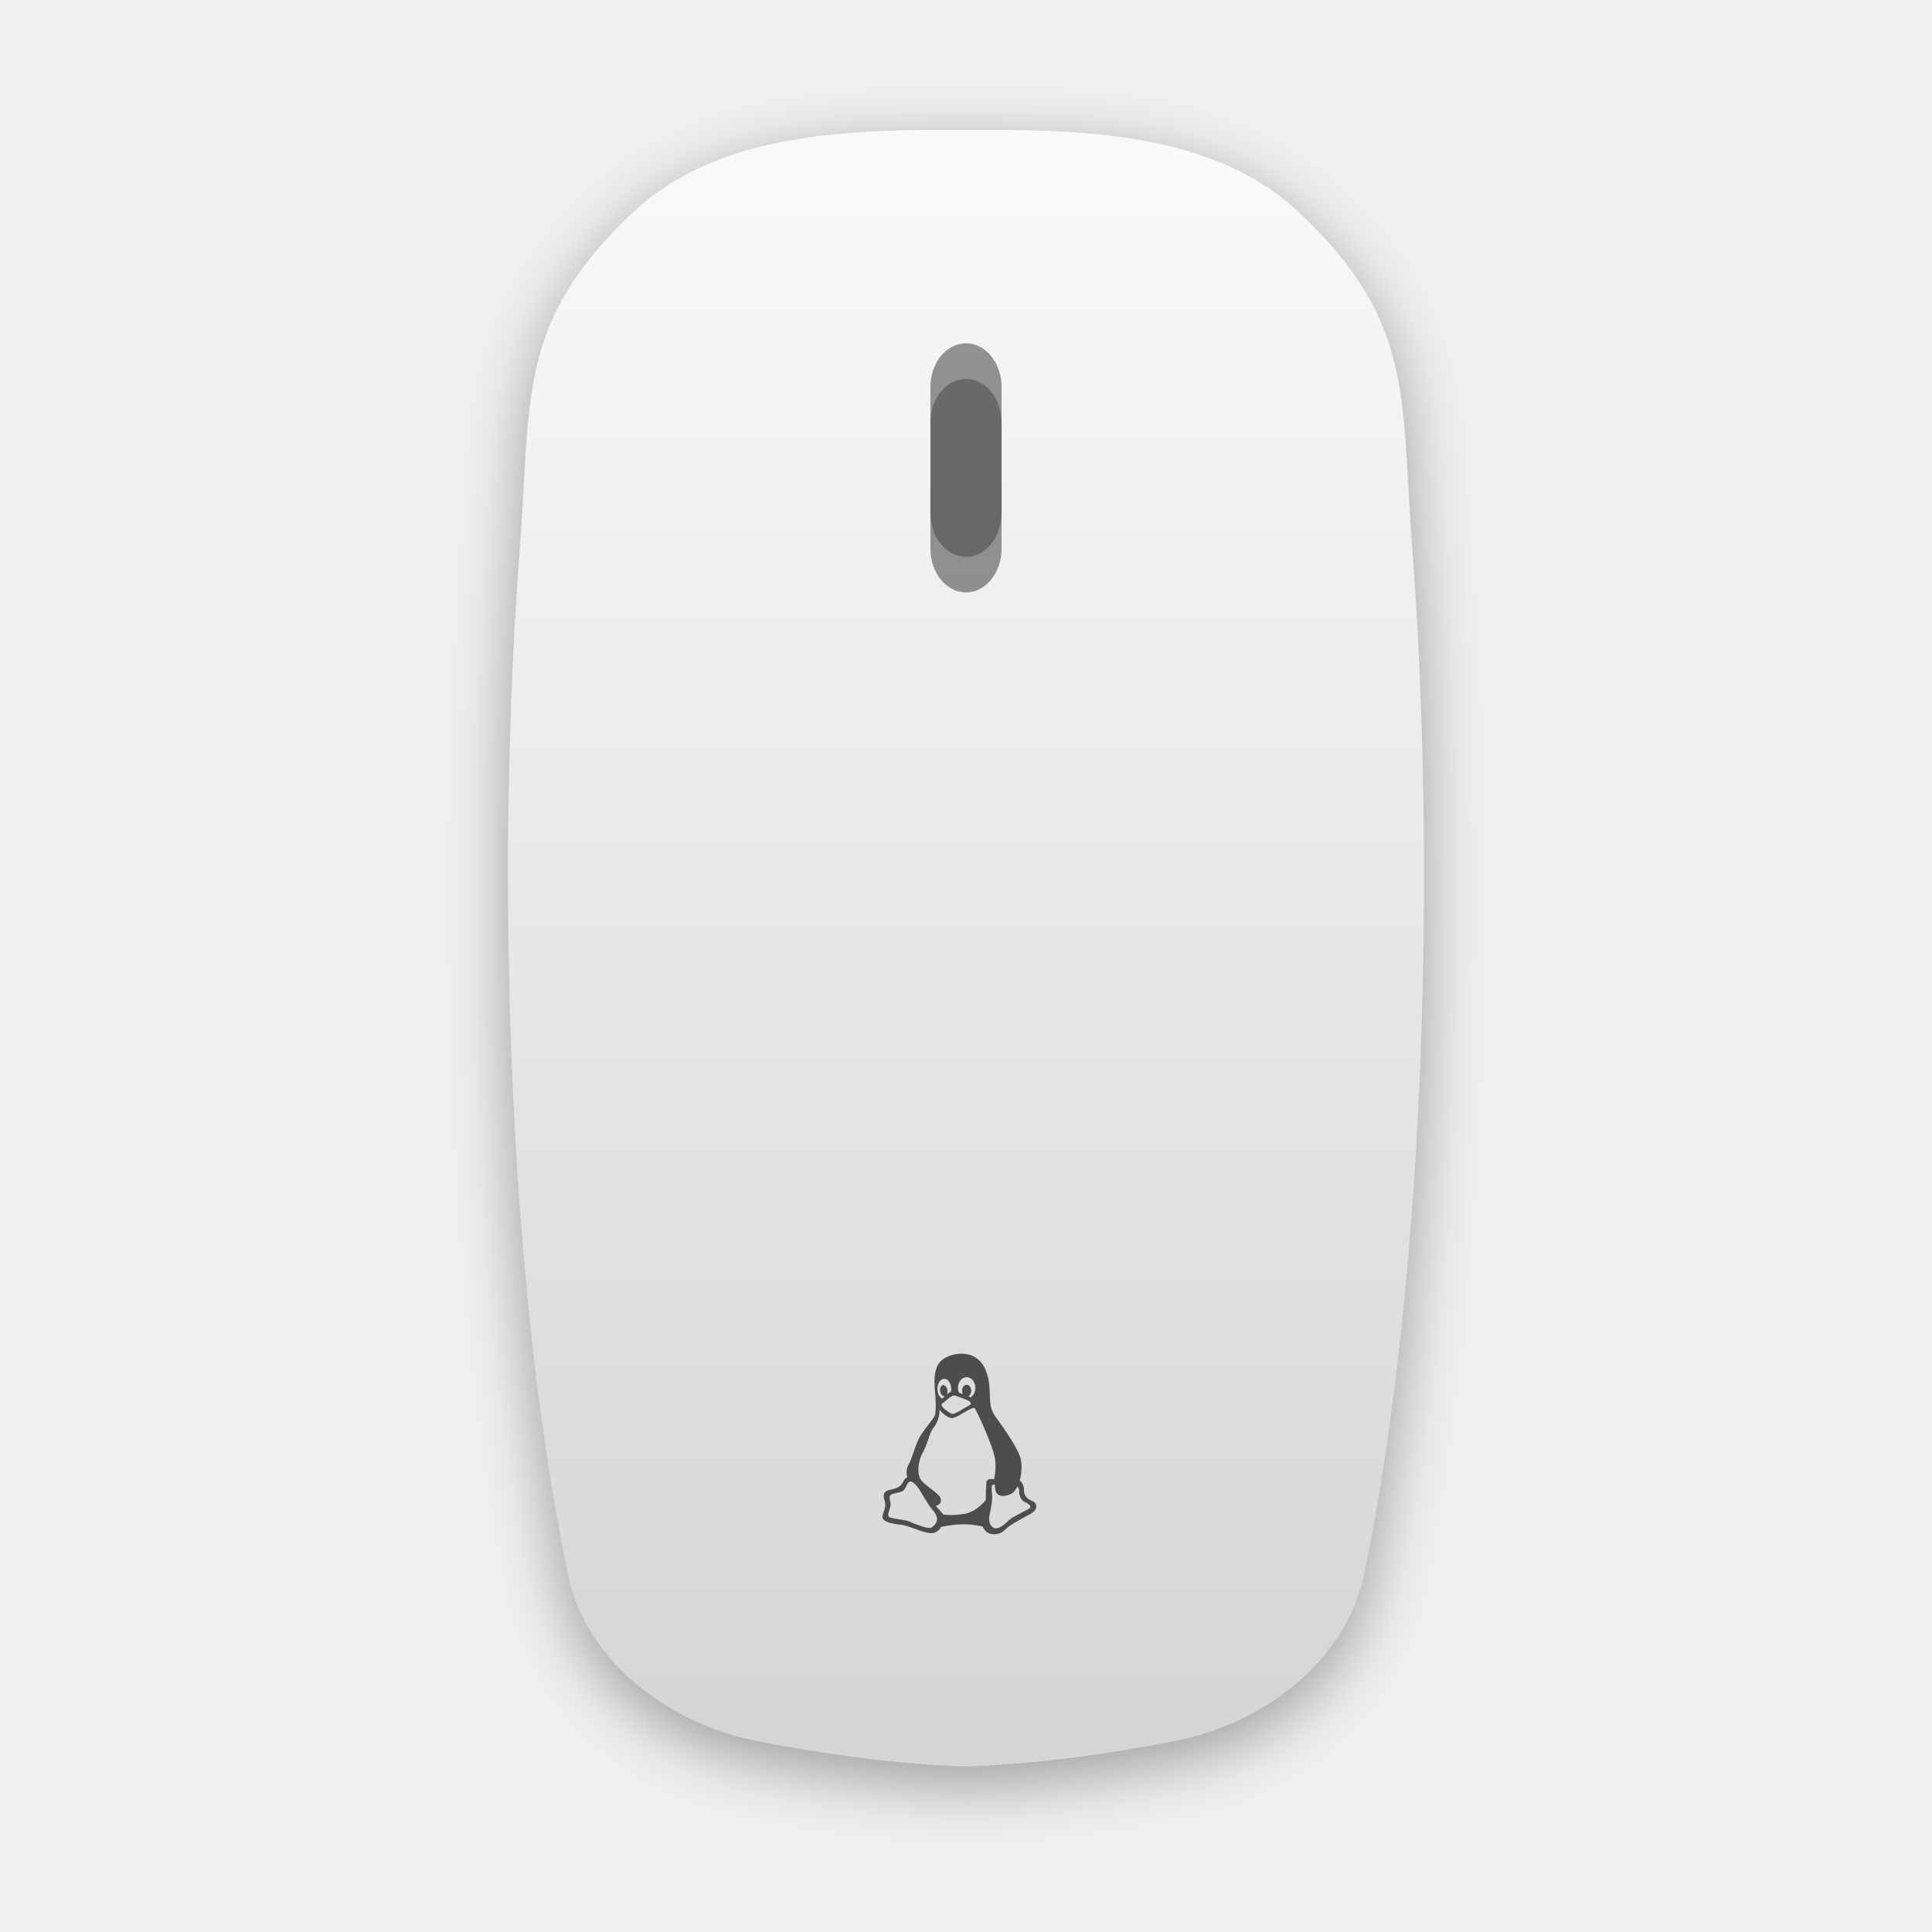
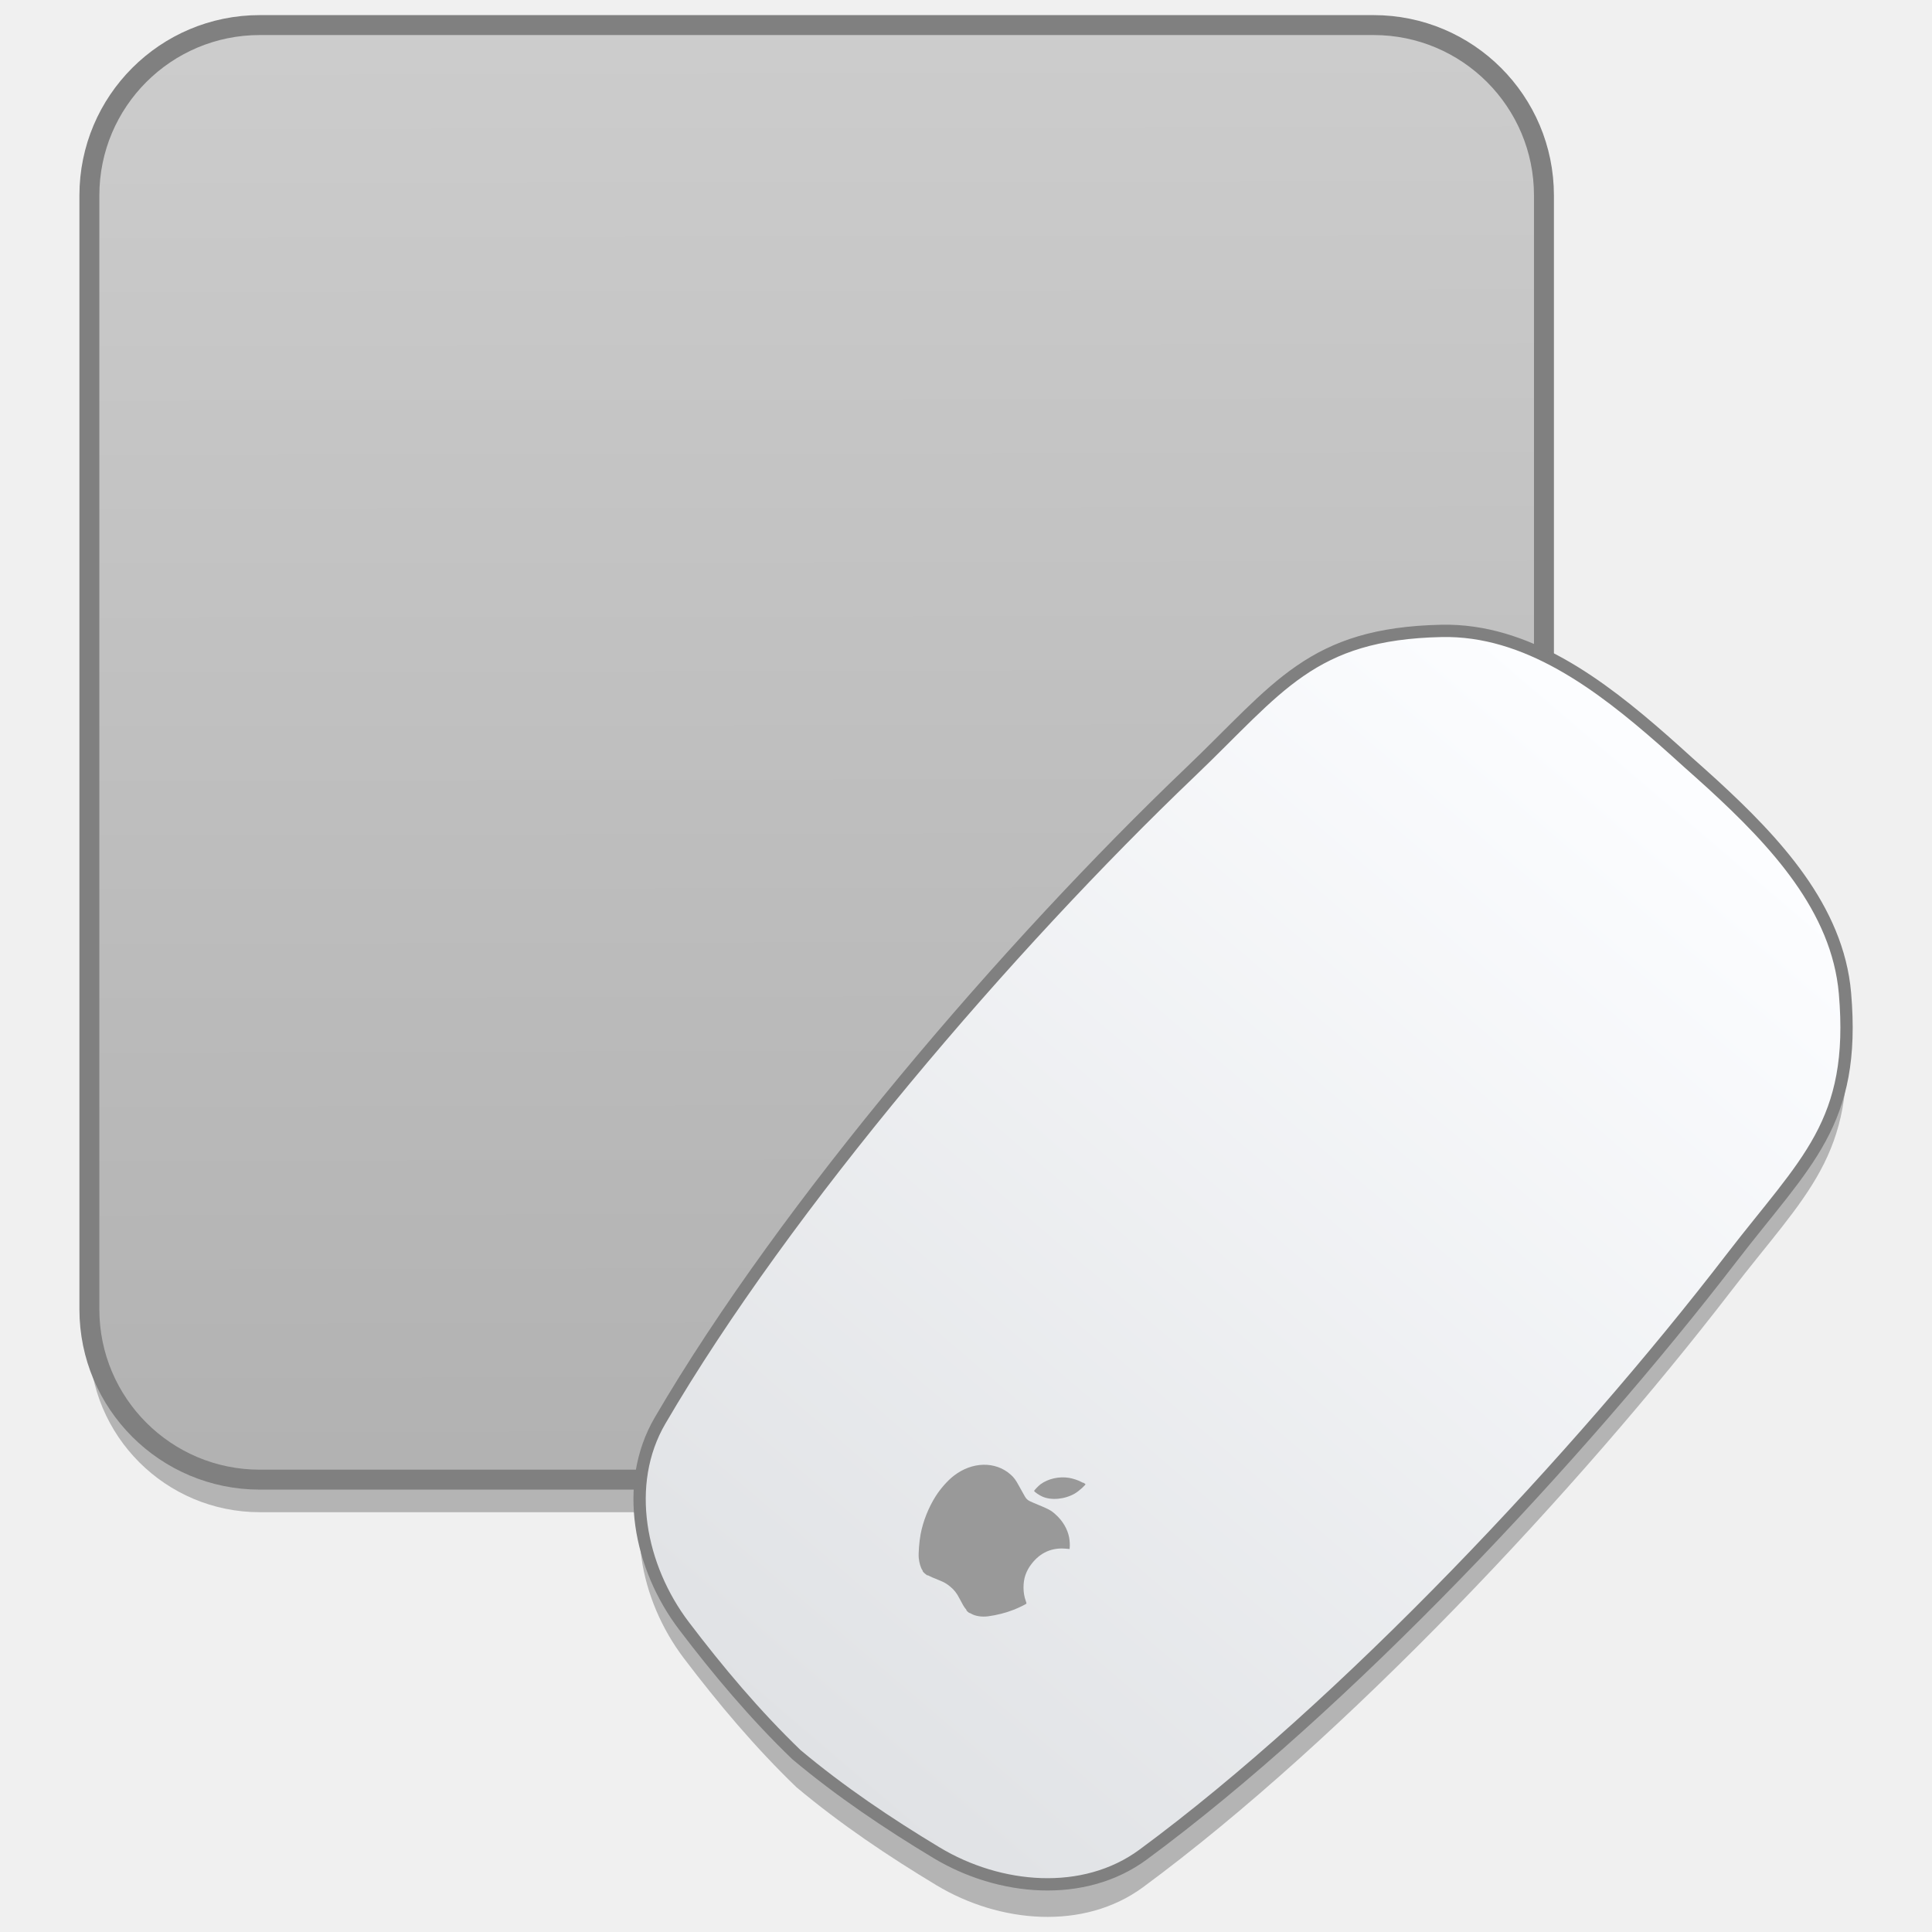
- <svg xmlns="http://www.w3.org/2000/svg" id="Iterm" width="64" height="64" enable-background="new 0 0 1024 1024" image-rendering="optimizeSpeed" version="1.1" viewBox="0 0 64 64">
-   <defs id="defs15">
-     <linearGradient id="a" x1="18.601" x2="18.601" y1=".854" y2="49.956" gradientTransform="matrix(1.1117,0,0,0.96015,24.948,10.068)" gradientUnits="userSpaceOnUse">
-       <stop stop-color="#fafafa" offset="0" id="stop2" />
-       <stop stop-color="#d4d4d4" offset="1" id="stop4" />
+ <svg xmlns="http://www.w3.org/2000/svg" xmlns:ns1="http://www.openswatchbook.org/uri/2009/osb" xmlns:xlink="http://www.w3.org/1999/xlink" width="128" height="128" viewBox="0 0 33.867 33.867" version="1.1" id="svg4942">
+   <defs id="defs4936">
+     <linearGradient id="linearGradient920">
+       <stop style="stop-color:#cccccc;stop-opacity:1" offset="0" id="stop916" />
+       <stop style="stop-color:#b2b2b2;stop-opacity:1" offset="1" id="stop918" />
    </linearGradient>
-     <filter id="c" x="-0.084" y="-0.047" width="1.167" height="1.094" color-interpolation-filters="sRGB">
-       <feGaussianBlur stdDeviation="0.897" id="feGaussianBlur7" />
-     </filter>
-     <linearGradient id="linearGradient862-3" x1="7.937" x2="7.937" y1="15.081" y2="1.852" gradientTransform="scale(3.7796)" gradientUnits="userSpaceOnUse">
-       <stop stop-color="#676767" offset="0" id="stop10" />
-       <stop stop-color="#c6c6c6" offset="1" id="stop12" />
+     <linearGradient id="linearGradient1205">
+       <stop id="stop1201" offset="0" style="stop-color:#fcfdff;stop-opacity:1" />
+       <stop id="stop1203" offset="1" style="stop-color:#e0e2e5;stop-opacity:1" />
    </linearGradient>
+     <linearGradient id="linearGradient6987" ns1:paint="solid">
+       <stop style="stop-color:#77d2fb;stop-opacity:1;" offset="0" id="stop6985" />
+     </linearGradient>
+     <linearGradient xlink:href="#linearGradient1205" id="linearGradient1142" x1="-160.91" y1="127.462" x2="-156.939" y2="285.88" gradientUnits="userSpaceOnUse" gradientTransform="matrix(0.1001242,0.08995998,-0.08995998,0.1001242,54.81497,277.1612)" />
+     <linearGradient xlink:href="#linearGradient920" id="linearGradient922" x1="-64.607" y1="136.389" x2="-64.453" y2="207.243" gradientUnits="userSpaceOnUse" gradientTransform="matrix(0.3238135,0,0,0.3238135,33.6509,219.7428)" />
  </defs>
-   <mask id="mask20">
-     <g id="g">
-       <path d="m969.75 392.05c-1.1-4.35-2.35-9-3.65-13.6-1-3.4-2-6.85-3.15-10.5-1.6-5.15-3.4-10.5-5.3-15.85-6.45-18.25-14.15-36.05-23.15-53.65-3.8-7.4-7.95-14.95-12.3-22.4-20.3-34.5-45.8-67.2-76.35-97.75-72.6-72.6-157.15-116.65-253.65-132.05-16.25-2.6-32.8-4.4-50.05-5.35-9.7-0.55-19.85-0.85-30.1-0.85-9.35 0-18.6 0.25-27.9 0.75-118.35 6.1-220.3 51.95-305.85 137.5q-138.25 138.25-138.25 333.75c0 130.35 46.1 241.65 138.25 333.8 56.7 56.65 120.55 95.9 191.1 117.55 36.75 11.25 74.8 17.85 114.75 19.95h0.4c8.5 0.45 16.6 0.7 24.5 0.7h3c10.3 0 20.5-0.3 30.1-0.8 2.5-0.15 4.75-0.3 6.95-0.45 20.2-1.45 39.9-4.05 58.7-7.7 7.95-1.55 15.8-3.3 23.4-5.15 80.8-20.3 152.15-61.6 214.65-124.1 48.6-48.6 84.4-102.5 107.35-161.8 18.45-47.65 28.65-98.8 30.55-153.5 0.2-6.05 0.3-12.25 0.3-18.5v-3c-0.2-40.65-4.95-79.5-14.3-117z" fill="#fff" id="path17" />
+   <g id="layer1" transform="translate(0,-263.1333)">
+     <g id="g874" transform="matrix(1.078683,0,0,1.078683,-0.4773033,-20.72484)">
+       <path style="color:#000000;display:inline;overflow:visible;visibility:visible;opacity:0.25;fill:#000000;fill-opacity:1;fill-rule:nonzero;stroke:none;stroke-width:0.2;stroke-linecap:butt;stroke-linejoin:round;stroke-miterlimit:4;stroke-dasharray:none;stroke-dashoffset:0;stroke-opacity:1;marker:none;enable-background:accumulate" id="path867" d="m 27.476,275.712 c -1.036,-0.91 -2.223,-1.807 -3.607,-1.778 -2.12,0.045 -2.646,0.922 -4.085,2.297 -2.939,2.807 -6.562,7.019 -8.616,10.538 -0.602,1.032 -0.332,2.383 0.389,3.333 0.553,0.729 1.157,1.448 1.828,2.094 0.714,0.599 1.493,1.122 2.277,1.594 1.022,0.615 2.393,0.74 3.356,0.031 3.28,-2.417 7.081,-6.469 9.559,-9.691 1.214,-1.578 2.03,-2.194 1.848,-4.307 -0.119,-1.38 -1.137,-2.464 -2.153,-3.397 -0.133,-0.122 -0.267,-0.24 -0.398,-0.357 -0.13,-0.117 -0.262,-0.238 -0.398,-0.357 z" />
+       <rect style="opacity:0.25;fill:#000000;fill-opacity:1;fill-rule:nonzero;stroke:none;stroke-width:0.324;stroke-linecap:round;stroke-linejoin:round;stroke-miterlimit:4;stroke-dasharray:none;stroke-opacity:1" id="rect865" width="23.638" height="23.638" x="1.895" y="264.089" ry="2.769" />
+       <rect ry="2.769" y="263.56" x="1.895" height="23.638" width="23.638" id="rect914" style="opacity:1;fill:url(#linearGradient922);fill-opacity:1;fill-rule:nonzero;stroke:#808080;stroke-width:0.324;stroke-linecap:round;stroke-linejoin:round;stroke-miterlimit:4;stroke-dasharray:none;stroke-opacity:1" />
+       <path d="m 27.476,275.183 c -1.036,-0.91 -2.223,-1.807 -3.607,-1.778 -2.12,0.045 -2.646,0.922 -4.085,2.297 -2.939,2.807 -6.562,7.019 -8.616,10.538 -0.602,1.032 -0.332,2.383 0.389,3.333 0.553,0.729 1.157,1.448 1.828,2.094 0.714,0.599 1.493,1.122 2.277,1.594 1.022,0.615 2.393,0.74 3.356,0.031 3.28,-2.417 7.081,-6.469 9.559,-9.691 1.214,-1.578 2.03,-2.194 1.848,-4.307 -0.119,-1.38 -1.137,-2.464 -2.153,-3.397 -0.133,-0.122 -0.267,-0.24 -0.398,-0.357 -0.13,-0.117 -0.262,-0.238 -0.398,-0.357 z" id="path4487" style="color:#000000;display:inline;overflow:visible;visibility:visible;fill:url(#linearGradient1142);fill-opacity:1;fill-rule:nonzero;stroke:#808080;stroke-width:0.2;stroke-linecap:butt;stroke-linejoin:round;stroke-miterlimit:4;stroke-dasharray:none;stroke-dashoffset:0;stroke-opacity:1;marker:none;enable-background:accumulate" />
+       <path style="fill:#999999;stroke-width:0.006" d="m 15.443,288.695 c -0.007,-0.01 -0.01,-0.016 -0.006,-0.013 0.004,0.003 0.002,-0.004 -0.006,-0.014 -0.027,-0.039 -0.05,-0.118 -0.058,-0.196 -0.007,-0.076 0.007,-0.264 0.03,-0.386 0.039,-0.209 0.129,-0.437 0.246,-0.62 0.078,-0.123 0.192,-0.252 0.291,-0.329 0.299,-0.234 0.681,-0.242 0.929,-0.019 0.051,0.046 0.081,0.086 0.129,0.175 0.111,0.202 0.111,0.202 0.138,0.227 0.021,0.019 0.042,0.03 0.1,0.054 0.265,0.11 0.282,0.119 0.365,0.194 0.112,0.101 0.188,0.231 0.215,0.365 0.01,0.051 0.015,0.13 0.01,0.172 l -0.002,0.02 -0.06,-0.005 c -0.227,-0.021 -0.415,0.062 -0.557,0.246 -0.047,0.06 -0.074,0.111 -0.099,0.178 -0.045,0.124 -0.043,0.3 0.004,0.424 0.008,0.022 0.013,0.042 0.011,0.044 -0.012,0.013 -0.122,0.067 -0.206,0.1 -0.13,0.051 -0.275,0.088 -0.418,0.107 -0.103,0.013 -0.207,-0.003 -0.275,-0.043 -0.017,-0.01 -0.029,-0.015 -0.027,-0.011 0.002,0.004 -0.01,-0.005 -0.027,-0.019 -0.018,-0.016 -0.027,-0.027 -0.023,-0.026 0.006,7.7e-4 0.001,-0.007 -0.012,-0.022 -0.023,-0.025 -0.055,-0.081 -0.099,-0.167 -0.044,-0.086 -0.087,-0.142 -0.152,-0.195 -0.057,-0.047 -0.098,-0.071 -0.176,-0.102 -0.098,-0.039 -0.152,-0.063 -0.171,-0.074 -0.011,-0.006 -0.019,-0.01 -0.02,-0.007 -6.4e-4,0.003 -0.005,0.002 -0.011,-0.003 -0.005,-0.005 -0.019,-0.015 -0.03,-0.023 -0.011,-0.008 -0.026,-0.023 -0.033,-0.033 z m 1.805,-1.313 c -5.89e-4,-0.01 0.069,-0.082 0.103,-0.108 0.124,-0.092 0.305,-0.132 0.465,-0.105 0.067,0.012 0.147,0.038 0.196,0.065 0.02,0.011 0.037,0.018 0.037,0.015 2.3e-4,-0.003 0.005,-2.6e-4 0.012,0.006 0.007,0.006 0.016,0.013 0.02,0.014 0.017,0.006 -0.102,0.113 -0.169,0.153 -0.162,0.095 -0.381,0.117 -0.529,0.052 -0.054,-0.023 -0.134,-0.079 -0.135,-0.093 z" id="path1568" />
    </g>
-   </mask>
-   <g id="g843" transform="translate(-1.66747,-2.978701)">
-     <g transform="matrix(1.178676,0,0,1.178676,-4.270556,-6.213509)" id="g46">
-       <path d="m 31.053,11.95 c -2.926,0.032 -6.071,0.299 -8.214,2.308 -3.283,3.078 -2.868,5.206 -3.191,9.419 -0.658,8.599 -0.403,20.383 1.345,28.849 0.513,2.483 2.855,4.231 5.34,4.709 1.907,0.367 3.879,0.645 5.854,0.712 1.975,-0.067 3.947,-0.345 5.854,-0.712 2.485,-0.478 4.827,-2.226 5.34,-4.709 1.748,-8.466 2.003,-20.251 1.345,-28.849 -0.322,-4.212 0.092,-6.341 -3.191,-9.419 -2.143,-2.009 -5.289,-2.276 -8.214,-2.308 -0.382,-0.004 -0.762,-4.91e-4 -1.134,0 -0.372,-4.91e-4 -0.752,-0.004 -1.134,0 z" color="#000000" enable-background="accumulate" filter="url(#c)" opacity="0.35" id="path38" />
-       <path d="m 31.053,11.45 c -2.926,0.032 -6.071,0.299 -8.214,2.308 -3.283,3.078 -2.868,5.206 -3.191,9.419 -0.658,8.599 -0.403,20.383 1.345,28.849 0.513,2.483 2.855,4.231 5.34,4.709 1.907,0.367 3.879,0.645 5.854,0.712 1.975,-0.067 3.947,-0.345 5.854,-0.712 2.485,-0.478 4.827,-2.226 5.34,-4.709 1.748,-8.466 2.003,-20.251 1.345,-28.849 -0.322,-4.212 0.092,-6.341 -3.191,-9.419 -2.143,-2.009 -5.289,-2.276 -8.214,-2.308 -0.382,-0.004 -0.762,-4.91e-4 -1.134,0 -0.372,-4.91e-4 -0.752,-0.004 -1.134,0 z" color="#000000" enable-background="accumulate" fill="url(#a)" id="path40" style="fill:url(#a)" />
-       <path d="m 32.187,17.448 c 0.554,0 1,0.55 1,1.232 v 3.536 c 0,0.683 -0.446,1.232 -1,1.232 -0.554,0 -1,-0.55 -1,-1.232 v -3.536 c 0,-0.683 0.446,-1.232 1,-1.232 z" fill="#4d4d4d" fill-opacity="0.588" id="path42" />
-       <path d="m 32.187,18.448 c 0.554,0 1,0.55 1,1.232 v 3.536 c 0,0.683 -0.446,1.232 -1,1.232 -0.554,0 -1,-0.55 -1,-1.232 v -3.536 c 0,-0.683 0.446,-1.232 1,-1.232 z" fill="#4d4d4d" fill-opacity="0.588" id="path44" />
-     </g>
-     <path d="m 31.483,53.483 c 0.316,0.038 0.67,0.242 0.967,0.278 0.298,0.038 0.391,-0.203 0.391,-0.203 0,0 0.336,-0.075 0.689,-0.084 0.353,-0.01 0.688,0.074 0.688,0.074 0,0 0.065,0.149 0.186,0.213 0.121,0.066 0.382,0.075 0.549,-0.101 0.167,-0.177 0.614,-0.401 0.865,-0.54 0.252,-0.14 0.206,-0.353 0.048,-0.418 -0.158,-0.065 -0.288,-0.167 -0.278,-0.363 0.009,-0.195 -0.14,-0.324 -0.14,-0.324 0,0 0.13,-0.428 0.009,-0.783 -0.121,-0.353 -0.521,-0.921 -0.828,-1.348 -0.307,-0.428 -0.046,-0.923 -0.326,-1.554 -0.28,-0.633 -1.005,-0.595 -1.395,-0.326 -0.391,0.27 -0.271,0.939 -0.252,1.256 0.019,0.316 0.009,0.542 -0.027,0.623 -0.036,0.083 -0.288,0.382 -0.456,0.633 -0.167,0.252 -0.288,0.773 -0.411,0.987 -0.12,0.213 -0.036,0.408 -0.036,0.408 0,0 -0.084,0.029 -0.15,0.169 -0.065,0.138 -0.195,0.205 -0.428,0.25 -0.232,0.048 -0.232,0.197 -0.176,0.365 0.056,0.167 0,0.261 -0.065,0.474 -0.065,0.213 0.26,0.278 0.577,0.316 z m 3.282,-0.974 c 0.166,0.072 0.404,-0.028 0.477,-0.101 0.072,-0.072 0.123,-0.18 0.123,-0.18 0,0 0.073,0.036 0.065,0.151 -0.008,0.116 0.05,0.282 0.158,0.34 0.109,0.057 0.274,0.137 0.189,0.217 -0.088,0.08 -0.572,0.275 -0.717,0.427 -0.143,0.151 -0.332,0.275 -0.447,0.238 -0.116,-0.036 -0.217,-0.195 -0.167,-0.427 0.051,-0.231 0.095,-0.484 0.088,-0.629 -0.008,-0.145 -0.036,-0.34 0,-0.368 0.036,-0.028 0.094,-0.015 0.094,-0.015 0,0 -0.029,0.275 0.137,0.347 z M 33.689,48.599 c 0.16,0 0.289,0.158 0.289,0.353 0,0.138 -0.065,0.258 -0.16,0.316 -0.024,-0.01 -0.049,-0.021 -0.076,-0.033 0.058,-0.028 0.097,-0.101 0.097,-0.185 0,-0.11 -0.067,-0.2 -0.152,-0.2 -0.082,0 -0.151,0.09 -0.151,0.2 0,0.04 0.01,0.08 0.026,0.111 -0.05,-0.021 -0.095,-0.037 -0.131,-0.051 -0.019,-0.048 -0.03,-0.101 -0.03,-0.158 1.9e-5,-0.195 0.128,-0.353 0.288,-0.353 z m -0.396,0.609 c 0.079,0.015 0.295,0.107 0.375,0.136 0.08,0.027 0.168,0.079 0.16,0.13 -0.01,0.053 -0.051,0.053 -0.16,0.119 -0.107,0.065 -0.342,0.21 -0.417,0.22 -0.075,0.01 -0.117,-0.032 -0.197,-0.084 -0.08,-0.052 -0.23,-0.175 -0.192,-0.24 0,0 0.117,-0.09 0.168,-0.136 0.051,-0.048 0.183,-0.16 0.263,-0.145 z m -0.344,-0.553 c 0.126,0 0.228,0.15 0.228,0.335 0,0.034 -0.004,0.065 -0.01,0.096 -0.031,0.01 -0.063,0.026 -0.093,0.052 -0.015,0.013 -0.028,0.024 -0.041,0.036 0.02,-0.037 0.027,-0.091 0.019,-0.147 -0.017,-0.1 -0.085,-0.174 -0.151,-0.164 -0.066,0.01 -0.106,0.103 -0.09,0.203 0.018,0.102 0.084,0.176 0.151,0.165 0.004,-0.001 0.007,-0.002 0.011,-0.004 -0.032,0.031 -0.062,0.059 -0.094,0.081 -0.091,-0.043 -0.158,-0.17 -0.158,-0.32 1.8e-5,-0.186 0.101,-0.335 0.227,-0.335 z m -0.701,2.418 c 0.13,-0.205 0.213,-0.652 0.343,-0.8 0.131,-0.148 0.232,-0.464 0.186,-0.604 0,0 0.28,0.335 0.474,0.28 0.195,-0.056 0.633,-0.382 0.698,-0.326 0.065,0.056 0.623,1.283 0.679,1.674 0.056,0.391 -0.037,0.689 -0.037,0.689 0,0 -0.213,-0.056 -0.241,0.074 -0.027,0.131 -0.027,0.606 -0.027,0.606 0,0 -0.289,0.399 -0.735,0.466 -0.447,0.065 -0.67,0.017 -0.67,0.017 l -0.251,-0.287 c 0,0 0.195,-0.029 0.167,-0.225 -0.027,-0.195 -0.596,-0.464 -0.698,-0.707 -0.102,-0.242 -0.019,-0.652 0.113,-0.856 z m -1.105,1.465 c 0.022,-0.096 0.312,-0.096 0.423,-0.163 0.111,-0.067 0.134,-0.261 0.223,-0.312 0.088,-0.052 0.252,0.134 0.32,0.238 0.066,0.102 0.32,0.549 0.423,0.661 0.105,0.112 0.201,0.261 0.171,0.394 -0.028,0.134 -0.186,0.231 -0.186,0.231 -0.141,0.043 -0.534,-0.126 -0.713,-0.201 -0.179,-0.075 -0.633,-0.098 -0.692,-0.164 -0.06,-0.067 0.029,-0.216 0.052,-0.357 0.021,-0.143 -0.045,-0.231 -0.022,-0.327 z" id="path2" style="fill:#4d4d4d;fill-opacity:1;stroke-width:0.019" />
  </g>
</svg>
